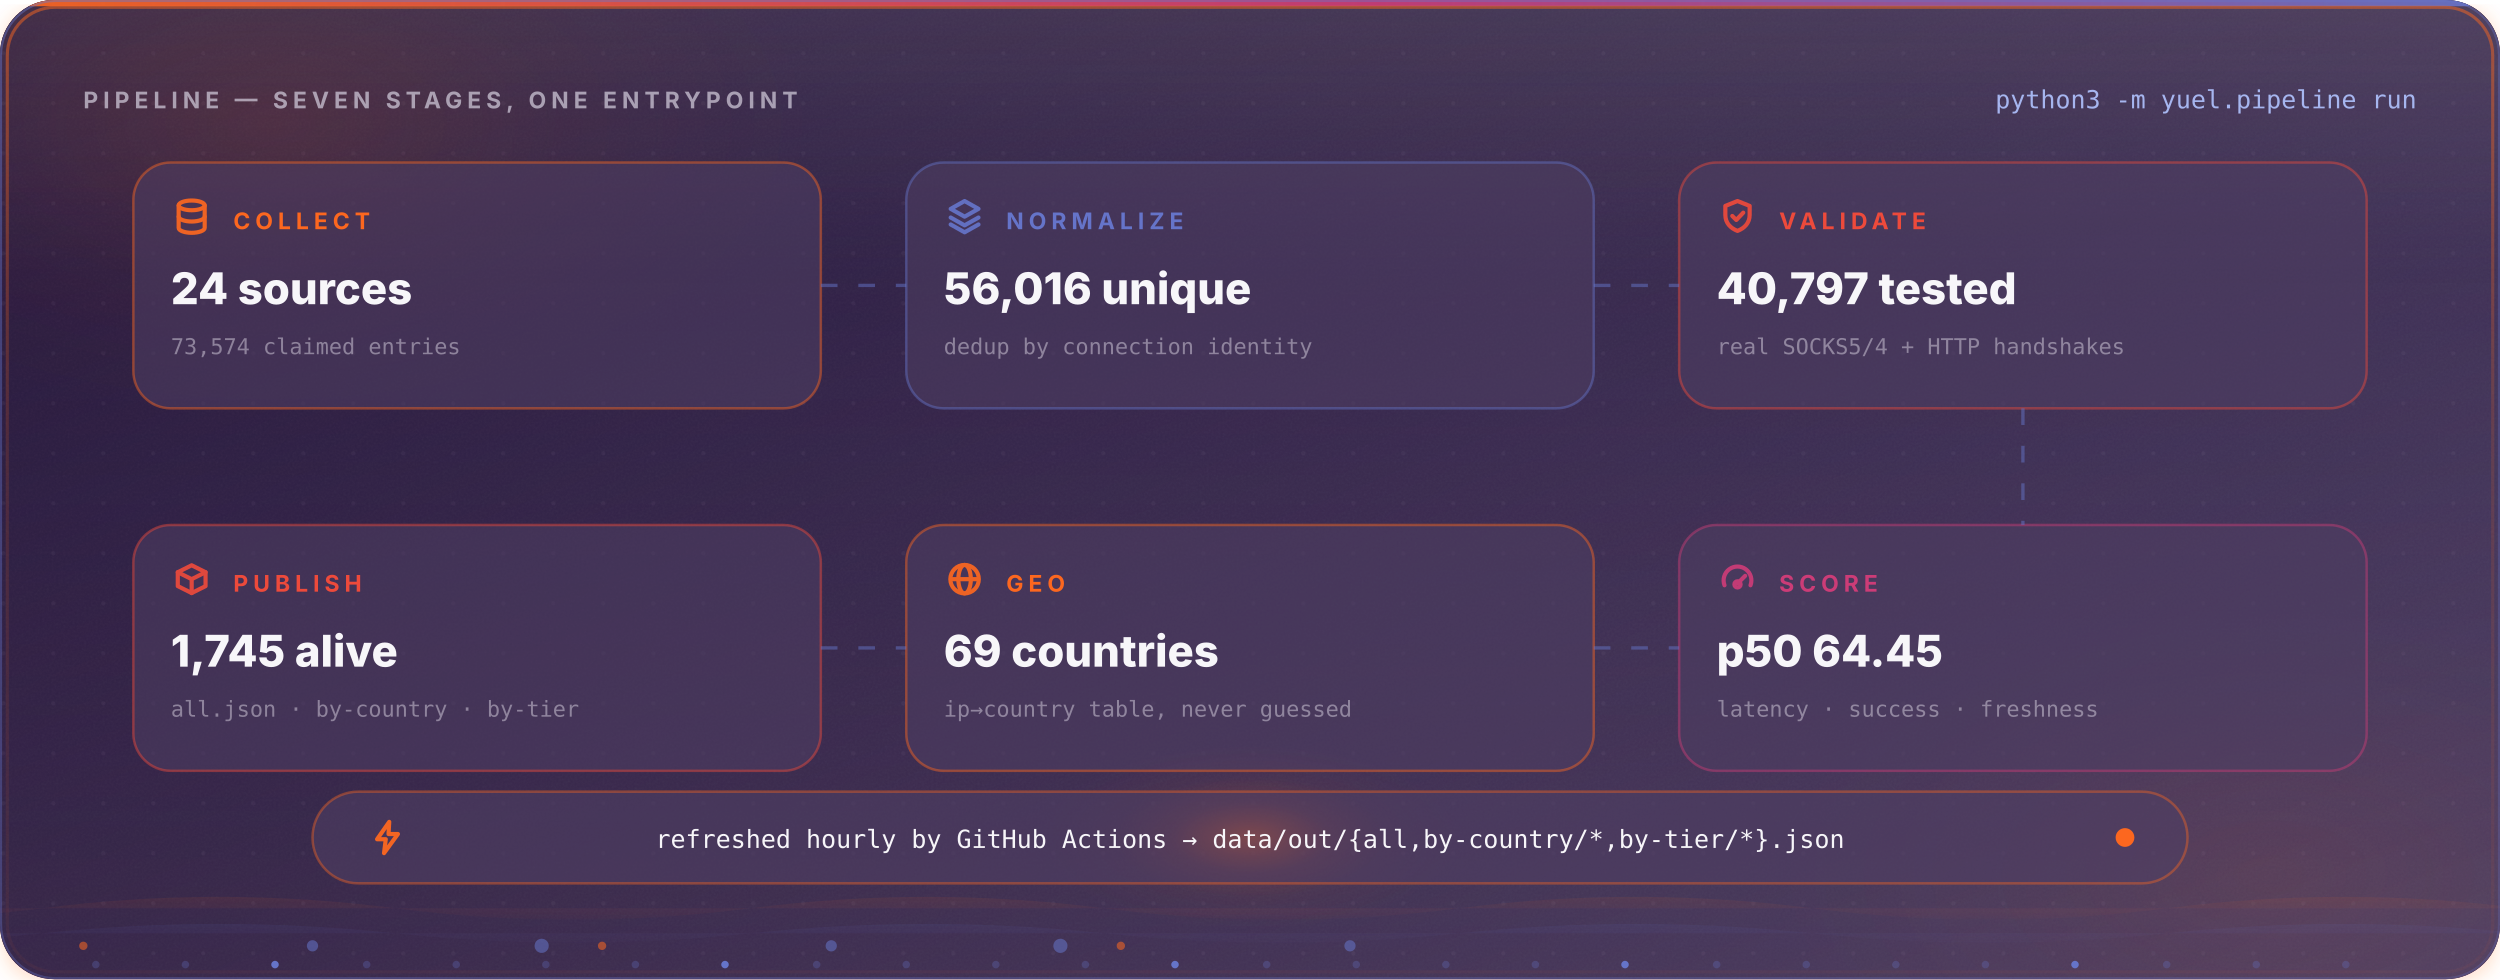
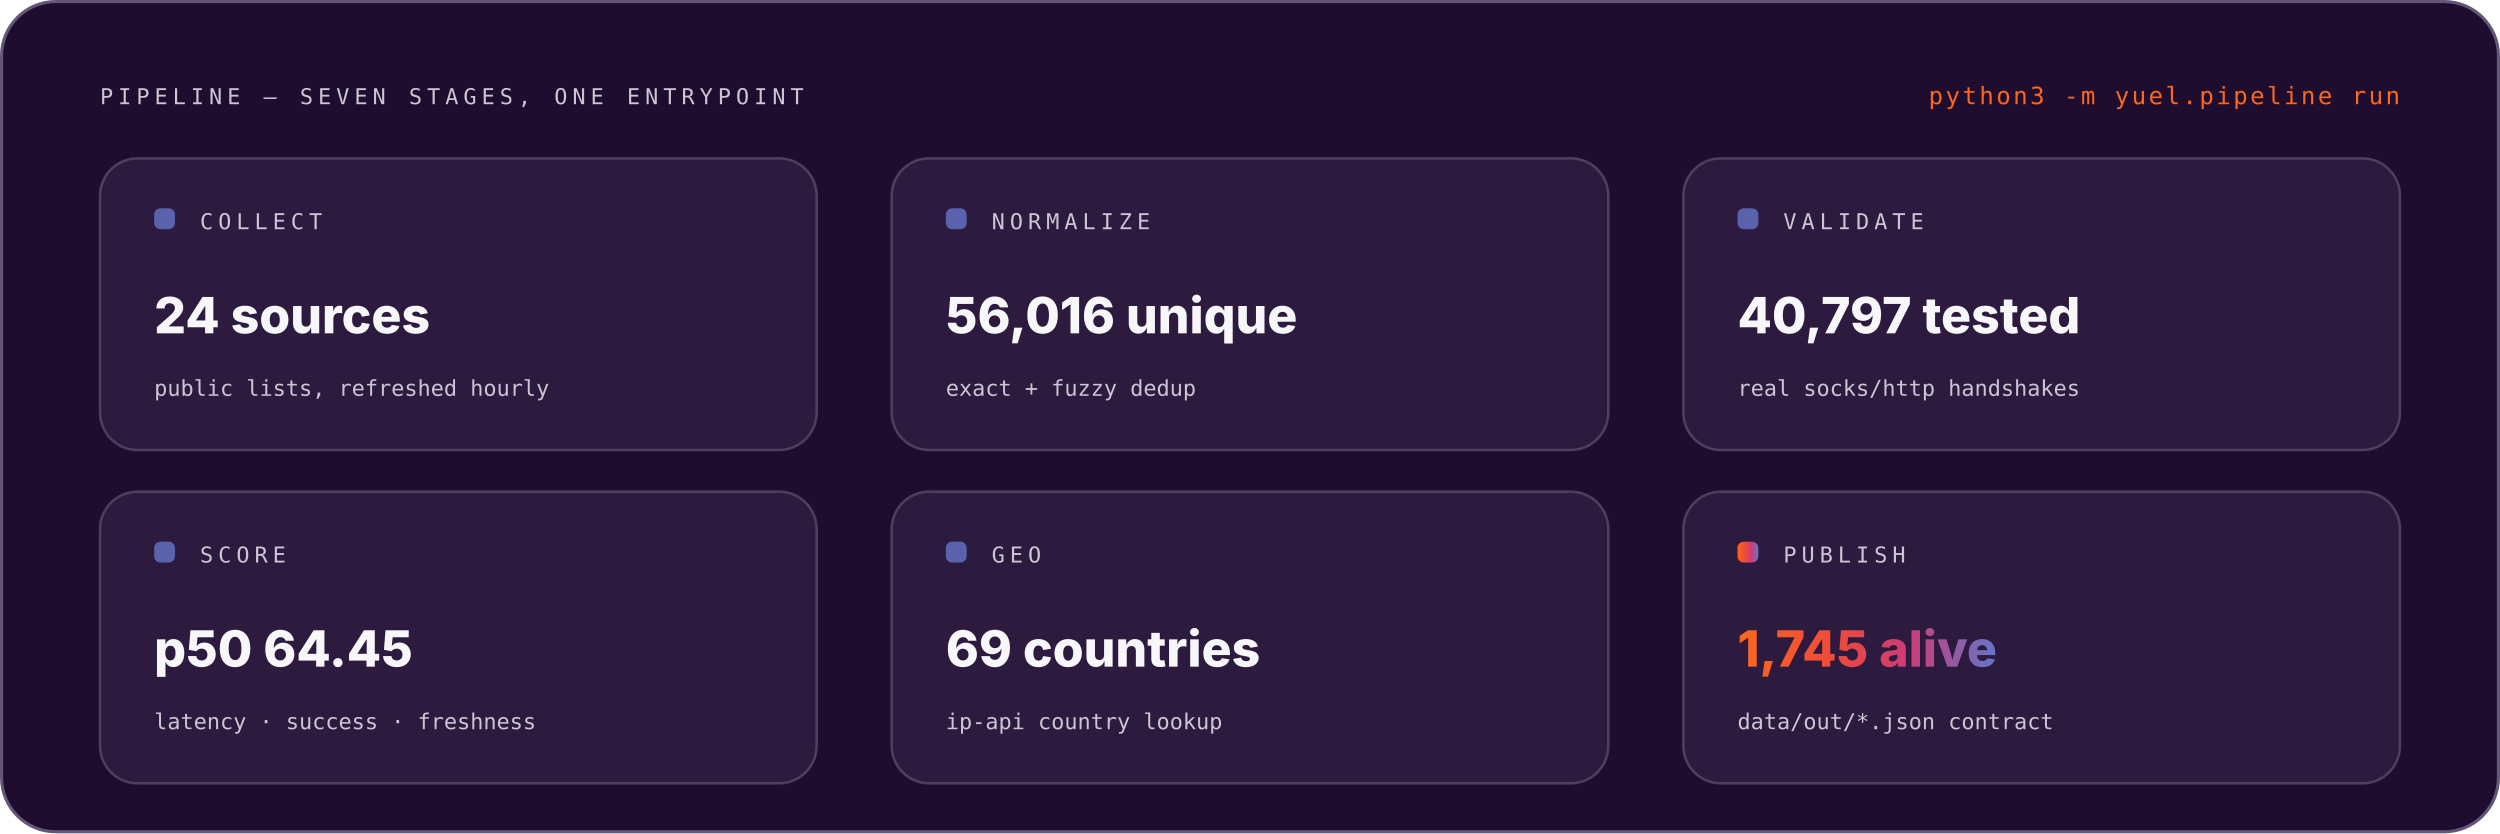
- <svg xmlns="http://www.w3.org/2000/svg" width="1200" height="470" viewBox="0 0 1200 470" role="img">
-   <defs>
-     <linearGradient id="bg-dark" gradientUnits="objectBoundingBox" x1="0.0" y1="0.0" x2="1.0" y2="1.0">
-       <stop offset="0" stop-color="#1E0D2F" stop-opacity="1" />
-       <stop offset="1" stop-color="#4F3F62" stop-opacity="1" />
-     </linearGradient>
-     <linearGradient id="tint-dark" gradientUnits="objectBoundingBox" x1="0.0" y1="0.0" x2="0" y2="1">
-       <stop offset="0" stop-color="#6574C9" stop-opacity="0.08" />
-       <stop offset="1" stop-color="#6574C9" stop-opacity="0" />
-     </linearGradient>
-     <linearGradient id="inner-dark" gradientUnits="objectBoundingBox" x1="0.0" y1="0.0" x2="0" y2="1">
-       <stop offset="0" stop-color="#FAECC5" stop-opacity="0.1" />
-       <stop offset="0.28" stop-color="#FAECC5" stop-opacity="0" />
-     </linearGradient>
-     <linearGradient id="topbar-dark" gradientUnits="userSpaceOnUse" x1="0" y1="1.5" x2="1200" y2="1.5">
-       <stop offset="0" stop-color="#FC671F" stop-opacity="0.9" />
-       <stop offset="0.55" stop-color="#CC3C77" stop-opacity="0.9" />
-       <stop offset="1" stop-color="#6574C9" stop-opacity="0.9" />
-     </linearGradient>
-     <linearGradient id="hero-dark" gradientUnits="objectBoundingBox" x1="0.0" y1="0.0" x2="0" y2="1">
-       <stop offset="0" stop-color="#FC671F" stop-opacity="1" />
-       <stop offset="0.55" stop-color="#CC3C77" stop-opacity="1" />
-       <stop offset="1" stop-color="#6574C9" stop-opacity="1" />
-     </linearGradient>
-     <linearGradient id="word-dark" gradientUnits="objectBoundingBox" x1="0" y1="0" x2="1" y2="0">
-       <stop offset="0" stop-color="#FC671F" stop-opacity="1" />
-       <stop offset="0.6" stop-color="#CC3C77" stop-opacity="1" />
-       <stop offset="1" stop-color="#6574C9" stop-opacity="1" />
-     </linearGradient>
-     <linearGradient id="ib-dark" gradientUnits="objectBoundingBox" x1="0.0" y1="0.0" x2="0" y2="1">
-       <stop offset="0" stop-color="#FC671F" stop-opacity="0.5" />
-       <stop offset="0.45" stop-color="#FC671F" stop-opacity="0.16" />
-       <stop offset="1" stop-color="#FC671F" stop-opacity="0.05" />
-     </linearGradient>
-     <linearGradient id="border-dark" gradientUnits="objectBoundingBox" x1="0.0" y1="0.0" x2="1.0" y2="1.0">
-       <stop offset="0" stop-color="#6574C9" stop-opacity="0.45" />
-       <stop offset="1" stop-color="#6574C9" stop-opacity="0.248" />
-     </linearGradient>
-     <linearGradient id="div-dark" gradientUnits="objectBoundingBox" x1="0.0" y1="0.0" x2="1" y2="0">
-       <stop offset="0" stop-color="#CCC5D5" stop-opacity="0.16" />
-       <stop offset="1" stop-color="#CCC5D5" stop-opacity="0.056" />
-     </linearGradient>
-     <radialGradient id="glow-dark" cx="0.5" cy="0.5" r="0.5">
-       <stop offset="0" stop-color="#FC671F" stop-opacity="0.55" />
-       <stop offset="0.55" stop-color="#FC671F" stop-opacity="0.18" />
-       <stop offset="1" stop-color="#FC671F" stop-opacity="0" />
-     </radialGradient>
-     <linearGradient id="shine-dark" gradientUnits="objectBoundingBox" x1="0.0" y1="0.0" x2="1" y2="0">
-       <stop offset="0" stop-color="#FAECC5" stop-opacity="0" />
-       <stop offset="0.5" stop-color="#FAECC5" stop-opacity="0.06" />
-       <stop offset="1" stop-color="#FAECC5" stop-opacity="0" />
-     </linearGradient>
-     <linearGradient id="wavea-dark" gradientUnits="objectBoundingBox" x1="0.0" y1="0.0" x2="0" y2="1">
-       <stop offset="0" stop-color="#FC671F" stop-opacity="0.1" />
-       <stop offset="1" stop-color="#FC671F" stop-opacity="0.02" />
-     </linearGradient>
-     <linearGradient id="waveb-dark" gradientUnits="objectBoundingBox" x1="0.0" y1="0.0" x2="0" y2="1">
-       <stop offset="0" stop-color="#6574C9" stop-opacity="0.1" />
-       <stop offset="1" stop-color="#6574C9" stop-opacity="0.02" />
-     </linearGradient>
-     <pattern id="grid-dark" width="24" height="24" patternUnits="userSpaceOnUse">
-       <circle cx="1.6" cy="1.6" r="1.05" fill="#CCC5D5" />
-     </pattern>
-     <filter id="grain-dark" x="0" y="0" width="100%" height="100%">
-       <feTurbulence type="fractalNoise" baseFrequency="0.9" numOctaves="2" stitchTiles="stitch" result="n" />
-       <feColorMatrix in="n" type="saturate" values="0" result="m" />
-       <feComposite in="m" in2="SourceGraphic" operator="in" />
-     </filter>
-     <filter id="shadow-dark" x="-15%" y="-15%" width="130%" height="140%">
-       <feDropShadow dx="0" dy="10" stdDeviation="16" flood-color="#FC671F" flood-opacity="0.20" />
-       <feDropShadow dx="0" dy="2" stdDeviation="5" flood-color="#FC671F" flood-opacity="0.25" />
-     </filter>
-     <clipPath id="clip-dark">
-       <rect x="0" y="0" width="1200" height="470" rx="26" />
-     </clipPath>
-   </defs>
-   <style>
-       @keyframes fl-dark {
-         0% { transform: translateY(0); opacity: 0; }
-         12% { opacity: 0.85; }
-         80% { opacity: 0.45; }
-         100% { transform: translateY(-330px); opacity: 0; }
-       }
-       .pt-dark { animation: fl-dark 9s linear infinite; }
- 
-       @keyframes sw-dark {
-         0%, 52% { transform: translateX(0) skewX(-20deg); }
-         100% { transform: translateX(1900px) skewX(-20deg); }
-       }
-       .sweep-dark { animation: sw-dark 7.5s ease-in-out infinite; }
- 
-       @keyframes wvm-dark { to { transform: translateX(-170px); } }
-       .wv-dark { animation: wvm-dark 9s ease-in-out infinite alternate; }
-       .wv2-dark { animation-duration: 14s; }
- 
-       @keyframes sp-dark { to { transform: rotate(360deg); } }
-       .spin-dark { transform-box: fill-box; transform-origin: center;
-                   animation: sp-dark 8s linear infinite; }
-       .rev-dark { animation-direction: reverse; }
- 
-       @keyframes bt-dark { 50% { transform: scale(1.12); } }
-       .beat-dark { transform-box: fill-box; transform-origin: center;
-                   animation: bt-dark 2.4s ease-in-out infinite; }
- 
-       @keyframes gw-dark { 50% { opacity: 0.55; } }
-       .glowG-dark { animation: gw-dark 3.2s ease-in-out infinite; }
- 
-       @keyframes shn-dark {
-         0%, 46% { transform: translateX(-540px); }
-         100% { transform: translateX(1620px); }
-       }
-       .shn-dark { animation: shn-dark 5.5s ease-in-out infinite; }
- 
-       @keyframes bgl-dark { 0%, 100% { opacity: 0.35; } 12% { opacity: 1; } }
-       .bgl-dark { animation: bgl-dark 2.2s ease-in-out infinite; }
- 
-       @keyframes dsh-dark { to { stroke-dashoffset: -36; } }
-       .dash-dark { stroke-dasharray: 8 10; animation: dsh-dark 1.2s linear infinite; }
- 
-       @keyframes pk-dark {
-         0% { transform: translateX(0); opacity: 0; }
-         10% { opacity: 1; }
-         88% { opacity: 1; }
-         100% { transform: translateX(var(--d, 200px)); opacity: 0; }
-       }
-       .pk-dark { animation: pk-dark 2.6s linear infinite; }
- 
-       @keyframes pkv-dark {
-         0% { transform: translateY(0); opacity: 0; }
-         10% { opacity: 1; }
-         88% { opacity: 1; }
-         100% { transform: translateY(var(--dy, 40px)); opacity: 0; }
-       }
-       .pkv-dark { animation: pkv-dark 2.6s linear infinite; }
- 
-       @keyframes pls-dark {
-         0% { transform: scale(0.55); opacity: 0.85; }
-         100% { transform: scale(2.4); opacity: 0; }
-       }
-       .pls-dark { transform-box: fill-box; transform-origin: center;
-                  animation: pls-dark 2.4s ease-out infinite; }
- 
-       @keyframes flt-dark { 50% { transform: translateY(-6px); } }
-       .flt-dark { animation: flt-dark 6s ease-in-out infinite; }
- 
-       @keyframes grw-dark { from { transform: scaleX(0); } }
-       .grow-dark { transform-box: fill-box; transform-origin: left center;
-                   animation: grw-dark 1.5s 0.2s ease-out both; }
- 
-       @media (prefers-reduced-motion: reduce) {
-         .pt-dark,.sweep-dark,.wv-dark,.spin-dark,.rev-dark,.beat-dark,.glowG-dark,.shn-dark,.bgl-dark,.dash-dark,.pk-dark,.pkv-dark,.pls-dark,.flt-dark,.grow-dark { animation: none; }
-       }
-     </style>
-   <g filter="url(#shadow-dark)">
-     <rect width="1200" height="470" rx="26" fill="#1E0D2F" />
+ <svg xmlns="http://www.w3.org/2000/svg" width="1200" height="400" viewBox="0 0 1200 400" role="img" font-family="Space Grotesk, Inter, system-ui, -apple-system, Segoe UI, sans-serif">
+   <style>.m-fade{animation:vf .7s ease-out both}.m-grow{transform-box:fill-box;transform-origin:left center;animation:vg .9s cubic-bezier(.2,.7,.2,1) both}.m-dash{animation:vm 26s linear infinite}.m-beat{animation:vb 2.6s ease-in-out infinite;transform-box:fill-box;transform-origin:center}@keyframes vf{from{opacity:0}to{opacity:1}}@keyframes vg{from{transform:scaleX(0)}to{transform:scaleX(1)}}@keyframes vm{to{stroke-dashoffset:-320}}@keyframes vb{0%,86%,100%{transform:scale(1)}90%{transform:scale(1.05)}95%{transform:scale(1.01)}}@media (prefers-reduced-motion:reduce){.m-fade,.m-grow,.m-dash,.m-beat{animation:none}}</style>
+   <linearGradient id="brand-dark" x1="0" y1="0" x2="1" y2="0">
+     <stop offset="0" stop-color="#FC671F" />
+     <stop offset="0.38" stop-color="#ED4A3B" />
+     <stop offset="0.66" stop-color="#CC3C77" />
+     <stop offset="1" stop-color="#6574C9" />
+   </linearGradient>
+   <rect x="0.75" y="0.75" width="1198.5" height="398.5" rx="26" fill="#1E0D2F" stroke="#645676" stroke-width="1.5" />
+   <g class="m-fade" style="animation-delay:0.00s">
+     <text x="48" y="50" font-size="10.5" font-weight="500" font-family="IBM Plex Mono, ui-monospace, SFMono-Regular, Menlo, monospace" letter-spacing="2.4" fill="#CCC5D5">PIPELINE — SEVEN STAGES, ONE ENTRYPOINT</text>
+     <text x="1152" y="50" font-size="11.5" font-weight="500" font-family="IBM Plex Mono, ui-monospace, SFMono-Regular, Menlo, monospace" letter-spacing="1.2" text-anchor="end" fill="#FC671F">python3 -m yuel.pipeline run</text>
  </g>
-   <g clip-path="url(#clip-dark)">
-     <rect width="1200" height="470" fill="url(#bg-dark)" />
-     <rect width="1200" height="470" fill="url(#tint-dark)" />
-     <rect width="1200" height="470" fill="url(#inner-dark)" />
-     <rect width="1200" height="470" fill="url(#grid-dark)" opacity="0.05" />
-     <rect width="1200" height="470" fill="#FAECC5" filter="url(#grain-dark)" opacity="0.045" />
-     <ellipse cx="130" cy="60" rx="260" ry="140" fill="url(#glow-dark)" opacity="0.22" />
-     <ellipse cx="1090" cy="420" rx="240" ry="130" fill="url(#glow-dark)" opacity="0.14" />
-     <path class="wv-dark" d="M -320 436 q 85.0 -11 170 0 q 85.0 11 170 0 q 85.0 -11 170 0 q 85.0 11 170 0 q 85.0 -11 170 0 q 85.0 11 170 0 q 85.0 -11 170 0 q 85.0 11 170 0 q 85.0 -11 170 0 q 85.0 11 170 0 q 85.0 -11 170 0 q 85.0 11 170 0 q 85.0 -11 170 0" fill="url(#wavea-dark)" opacity="0.8" />
-     <path class="wv-dark wv2-dark" d="M -320 448 q 85.0 -9 170 0 q 85.0 9 170 0 q 85.0 -9 170 0 q 85.0 9 170 0 q 85.0 -9 170 0 q 85.0 9 170 0 q 85.0 -9 170 0 q 85.0 9 170 0 q 85.0 -9 170 0 q 85.0 9 170 0 q 85.0 -9 170 0 q 85.0 9 170 0 q 85.0 -9 170 0" fill="url(#waveb-dark)" opacity="0.9" />
-     <rect width="1200" height="3" fill="url(#topbar-dark)" />
-     <g class="sweep-dark">
-       <rect x="-320" y="-60" width="230" height="590" fill="url(#shine-dark)" opacity="0.75" />
-     </g>
-     <circle class="pt-dark" cx="40" cy="454" r="2.0" fill="#FC671F" opacity="0.55" style="animation-duration:8.0s;animation-delay:-0.0s" />
-     <circle class="pt-dark" cx="150" cy="454" r="2.7" fill="#6574C9" opacity="0.55" style="animation-duration:9.7s;animation-delay:-0.9s" />
-     <circle class="pt-dark" cx="260" cy="454" r="3.4" fill="#6574C9" opacity="0.55" style="animation-duration:11.4s;animation-delay:-1.8s" />
-     <circle class="pt-dark" cx="289" cy="454" r="2.0" fill="#FC671F" opacity="0.55" style="animation-duration:13.1s;animation-delay:-2.7s" />
-     <circle class="pt-dark" cx="399" cy="454" r="2.7" fill="#6574C9" opacity="0.55" style="animation-duration:8.0s;animation-delay:-3.6s" />
-     <circle class="pt-dark" cx="509" cy="454" r="3.4" fill="#6574C9" opacity="0.55" style="animation-duration:9.7s;animation-delay:-4.5s" />
-     <circle class="pt-dark" cx="538" cy="454" r="2.0" fill="#FC671F" opacity="0.55" style="animation-duration:11.4s;animation-delay:-5.4s" />
-     <circle class="pt-dark" cx="648" cy="454" r="2.7" fill="#6574C9" opacity="0.55" style="animation-duration:13.1s;animation-delay:-6.3s" />
-     <circle cx="46" cy="463" r="1.8" fill="#6574C9" opacity="0.28" />
-     <circle cx="89" cy="463" r="1.8" fill="#6574C9" opacity="0.28" />
-     <circle class="bgl-dark" cx="132" cy="463" r="1.8" fill="#6574C9" style="animation-delay:-0.46s" />
-     <circle cx="176" cy="463" r="1.8" fill="#6574C9" opacity="0.28" />
-     <circle cx="219" cy="463" r="1.8" fill="#6574C9" opacity="0.28" />
-     <circle cx="262" cy="463" r="1.8" fill="#6574C9" opacity="0.28" />
-     <circle cx="305" cy="463" r="1.8" fill="#6574C9" opacity="0.28" />
-     <circle class="bgl-dark" cx="348" cy="463" r="1.8" fill="#6574C9" style="animation-delay:-1.61s" />
-     <circle cx="392" cy="463" r="1.8" fill="#6574C9" opacity="0.28" />
-     <circle cx="435" cy="463" r="1.8" fill="#6574C9" opacity="0.28" />
-     <circle cx="478" cy="463" r="1.8" fill="#6574C9" opacity="0.28" />
-     <circle cx="521" cy="463" r="1.8" fill="#6574C9" opacity="0.28" />
-     <circle class="bgl-dark" cx="564" cy="463" r="1.8" fill="#6574C9" style="animation-delay:-2.76s" />
-     <circle cx="608" cy="463" r="1.8" fill="#6574C9" opacity="0.28" />
-     <circle cx="651" cy="463" r="1.8" fill="#6574C9" opacity="0.28" />
-     <circle cx="694" cy="463" r="1.8" fill="#6574C9" opacity="0.28" />
-     <circle cx="737" cy="463" r="1.8" fill="#6574C9" opacity="0.28" />
-     <circle class="bgl-dark" cx="780" cy="463" r="1.8" fill="#6574C9" style="animation-delay:-3.91s" />
-     <circle cx="824" cy="463" r="1.8" fill="#6574C9" opacity="0.28" />
-     <circle cx="867" cy="463" r="1.8" fill="#6574C9" opacity="0.28" />
-     <circle cx="910" cy="463" r="1.8" fill="#6574C9" opacity="0.28" />
-     <circle cx="953" cy="463" r="1.8" fill="#6574C9" opacity="0.28" />
-     <circle class="bgl-dark" cx="996" cy="463" r="1.8" fill="#6574C9" style="animation-delay:-5.06s" />
-     <circle cx="1040" cy="463" r="1.8" fill="#6574C9" opacity="0.28" />
-     <circle cx="1083" cy="463" r="1.8" fill="#6574C9" opacity="0.28" />
-     <circle cx="1126" cy="463" r="1.8" fill="#6574C9" opacity="0.28" />
+   <g class="m-fade" style="animation-delay:0.10s">
+     <rect x="48" y="76" width="344" height="140" rx="18" fill="#4F3F62" fill-opacity="0.3" stroke="#645676" stroke-opacity="0.65" stroke-width="1.2" />
+     <rect x="74" y="100" width="10" height="10" rx="3" fill="#6574C9" fill-opacity="0.8" />
+     <text x="96" y="110" font-size="10.5" font-weight="500" font-family="IBM Plex Mono, ui-monospace, SFMono-Regular, Menlo, monospace" letter-spacing="2.4" fill="#CCC5D5">COLLECT</text>
+     <text x="74" y="160" font-size="24" font-weight="800" font-family="Space Grotesk, Inter, system-ui, -apple-system, Segoe UI, sans-serif" fill="#F7F6F9">24 sources</text>
+     <text x="74" y="190" font-size="10.5" font-weight="500" font-family="IBM Plex Mono, ui-monospace, SFMono-Regular, Menlo, monospace" fill="#CCC5D5">public lists, refreshed hourly</text>
  </g>
-   <rect x="3.5" y="3.5" width="1193" height="463" rx="23" fill="none" stroke="url(#ib-dark)" stroke-width="1.5" />
-   <rect x="0.5" y="0.5" width="1199" height="469" rx="26" fill="none" stroke="url(#border-dark)" stroke-width="1" />
-   <text x="40" y="52" font-family="Space Grotesk, Inter, system-ui, -apple-system, Segoe UI, sans-serif" font-size="11" font-weight="700" fill="#CCC5D5" text-anchor="start" letter-spacing="2.4" opacity="0.75">PIPELINE — SEVEN STAGES, ONE ENTRYPOINT</text>
-   <text x="1160" y="52" font-family="IBM Plex Mono, ui-monospace, SFMono-Regular, Menlo, monospace" font-size="12" font-weight="500" fill="#B0C3FF" text-anchor="end" opacity="0.9">python3 -m yuel.pipeline run</text>
-   <rect x="64" y="78" width="330" height="118" rx="18" fill="#4F3F62" fill-opacity="0.55" stroke="#FC671F" stroke-opacity="0.45" stroke-width="1.2" />
-   <g transform="translate(82.0,94.0) scale(0.8333)" fill="none" stroke="#FC671F" stroke-width="2.40" stroke-linecap="round" stroke-linejoin="round" opacity="0.92">
-     <ellipse cx="12" cy="5.5" rx="7.5" ry="2.8" />
-     <path d="M4.5 5.5 V18.5 C4.5 20 7.9 21.3 12 21.3 C16.1 21.3 19.5 20 19.5 18.5 V5.5" />
-     <path d="M4.5 12 C4.5 13.5 7.9 14.8 12 14.8 C16.1 14.8 19.5 13.5 19.5 12" />
+   <g class="m-fade" style="animation-delay:0.20s">
+     <rect x="428" y="76" width="344" height="140" rx="18" fill="#4F3F62" fill-opacity="0.3" stroke="#645676" stroke-opacity="0.65" stroke-width="1.2" />
+     <rect x="454" y="100" width="10" height="10" rx="3" fill="#6574C9" fill-opacity="0.8" />
+     <text x="476" y="110" font-size="10.5" font-weight="500" font-family="IBM Plex Mono, ui-monospace, SFMono-Regular, Menlo, monospace" letter-spacing="2.4" fill="#CCC5D5">NORMALIZE</text>
+     <text x="454" y="160" font-size="24" font-weight="800" font-family="Space Grotesk, Inter, system-ui, -apple-system, Segoe UI, sans-serif" fill="#F7F6F9">56,016 unique</text>
+     <text x="454" y="190" font-size="10.5" font-weight="500" font-family="IBM Plex Mono, ui-monospace, SFMono-Regular, Menlo, monospace" fill="#CCC5D5">exact + fuzzy dedup</text>
  </g>
-   <text x="112" y="110" font-family="Space Grotesk, Inter, system-ui, -apple-system, Segoe UI, sans-serif" font-size="11" font-weight="700" fill="#FC671F" text-anchor="start" letter-spacing="2.4">COLLECT</text>
-   <text x="82" y="146" font-family="Space Grotesk, Inter, system-ui, -apple-system, Segoe UI, sans-serif" font-size="21" font-weight="800" fill="#F7F6F9" text-anchor="start">24 sources</text>
-   <text x="82" y="170" font-family="IBM Plex Mono, ui-monospace, SFMono-Regular, Menlo, monospace" font-size="10.5" font-weight="500" fill="#CCC5D5" text-anchor="start" opacity="0.55">73,574 claimed entries</text>
-   <rect x="435" y="78" width="330" height="118" rx="18" fill="#4F3F62" fill-opacity="0.55" stroke="#6574C9" stroke-opacity="0.45" stroke-width="1.2" />
-   <g transform="translate(453.0,94.0) scale(0.8333)" fill="none" stroke="#6574C9" stroke-width="2.40" stroke-linecap="round" stroke-linejoin="round" opacity="0.92">
-     <path d="M12 3 L20 7.5 L12 12 L4 7.5 Z" />
-     <path d="M4 12.5 L12 17 L20 12.5" />
-     <path d="M4 16.5 L12 21 L20 16.5" />
+   <g class="m-fade" style="animation-delay:0.30s">
+     <rect x="808" y="76" width="344" height="140" rx="18" fill="#4F3F62" fill-opacity="0.3" stroke="#645676" stroke-opacity="0.65" stroke-width="1.2" />
+     <rect x="834" y="100" width="10" height="10" rx="3" fill="#6574C9" fill-opacity="0.8" />
+     <text x="856" y="110" font-size="10.5" font-weight="500" font-family="IBM Plex Mono, ui-monospace, SFMono-Regular, Menlo, monospace" letter-spacing="2.4" fill="#CCC5D5">VALIDATE</text>
+     <text x="834" y="160" font-size="24" font-weight="800" font-family="Space Grotesk, Inter, system-ui, -apple-system, Segoe UI, sans-serif" fill="#F7F6F9">40,797 tested</text>
+     <text x="834" y="190" font-size="10.5" font-weight="500" font-family="IBM Plex Mono, ui-monospace, SFMono-Regular, Menlo, monospace" fill="#CCC5D5">real socks/http handshakes</text>
  </g>
-   <text x="483" y="110" font-family="Space Grotesk, Inter, system-ui, -apple-system, Segoe UI, sans-serif" font-size="11" font-weight="700" fill="#6574C9" text-anchor="start" letter-spacing="2.4">NORMALIZE</text>
-   <text x="453" y="146" font-family="Space Grotesk, Inter, system-ui, -apple-system, Segoe UI, sans-serif" font-size="21" font-weight="800" fill="#F7F6F9" text-anchor="start">56,016 unique</text>
-   <text x="453" y="170" font-family="IBM Plex Mono, ui-monospace, SFMono-Regular, Menlo, monospace" font-size="10.5" font-weight="500" fill="#CCC5D5" text-anchor="start" opacity="0.55">dedup by connection identity</text>
-   <rect x="806" y="78" width="330" height="118" rx="18" fill="#4F3F62" fill-opacity="0.55" stroke="#ED4A3B" stroke-opacity="0.45" stroke-width="1.2" />
-   <g transform="translate(824.0,94.0) scale(0.8333)" fill="none" stroke="#ED4A3B" stroke-width="2.40" stroke-linecap="round" stroke-linejoin="round" opacity="0.92">
-     <path d="M12 3 L19 5.8 V11 C19 15.6 16.1 18.6 12 20.2 C7.9 18.6 5 15.6 5 11 V5.8 Z" />
-     <path d="M9 11.6 L11.3 13.9 L15.3 9.7" />
+   <g class="m-fade" style="animation-delay:0.40s">
+     <rect x="48" y="236" width="344" height="140" rx="18" fill="#4F3F62" fill-opacity="0.3" stroke="#645676" stroke-opacity="0.65" stroke-width="1.2" />
+     <rect x="74" y="260" width="10" height="10" rx="3" fill="#6574C9" fill-opacity="0.8" />
+     <text x="96" y="270" font-size="10.5" font-weight="500" font-family="IBM Plex Mono, ui-monospace, SFMono-Regular, Menlo, monospace" letter-spacing="2.4" fill="#CCC5D5">SCORE</text>
+     <text x="74" y="320" font-size="24" font-weight="800" font-family="Space Grotesk, Inter, system-ui, -apple-system, Segoe UI, sans-serif" fill="#F7F6F9">p50 64.45</text>
+     <text x="74" y="350" font-size="10.5" font-weight="500" font-family="IBM Plex Mono, ui-monospace, SFMono-Regular, Menlo, monospace" fill="#CCC5D5">latency · success · freshness</text>
  </g>
-   <text x="854" y="110" font-family="Space Grotesk, Inter, system-ui, -apple-system, Segoe UI, sans-serif" font-size="11" font-weight="700" fill="#ED4A3B" text-anchor="start" letter-spacing="2.4">VALIDATE</text>
-   <text x="824" y="146" font-family="Space Grotesk, Inter, system-ui, -apple-system, Segoe UI, sans-serif" font-size="21" font-weight="800" fill="#F7F6F9" text-anchor="start">40,797 tested</text>
-   <text x="824" y="170" font-family="IBM Plex Mono, ui-monospace, SFMono-Regular, Menlo, monospace" font-size="10.5" font-weight="500" fill="#CCC5D5" text-anchor="start" opacity="0.55">real SOCKS5/4 + HTTP handshakes</text>
-   <rect x="806" y="252" width="330" height="118" rx="18" fill="#4F3F62" fill-opacity="0.55" stroke="#CC3C77" stroke-opacity="0.45" stroke-width="1.2" />
-   <g transform="translate(824.0,268.0) scale(0.8333)" fill="none" stroke="#CC3C77" stroke-width="2.40" stroke-linecap="round" stroke-linejoin="round" opacity="0.92">
-     <path d="M4.5 15.5 A 8 8 0 1 1 19.5 15.5" />
-     <path d="M12 14.5 L16.4 10.1" />
-     <circle cx="12" cy="15" r="1.8" />
+   <g class="m-fade" style="animation-delay:0.50s">
+     <rect x="428" y="236" width="344" height="140" rx="18" fill="#4F3F62" fill-opacity="0.3" stroke="#645676" stroke-opacity="0.65" stroke-width="1.2" />
+     <rect x="454" y="260" width="10" height="10" rx="3" fill="#6574C9" fill-opacity="0.8" />
+     <text x="476" y="270" font-size="10.5" font-weight="500" font-family="IBM Plex Mono, ui-monospace, SFMono-Regular, Menlo, monospace" letter-spacing="2.4" fill="#CCC5D5">GEO</text>
+     <text x="454" y="320" font-size="24" font-weight="800" font-family="Space Grotesk, Inter, system-ui, -apple-system, Segoe UI, sans-serif" fill="#F7F6F9">69 countries</text>
+     <text x="454" y="350" font-size="10.5" font-weight="500" font-family="IBM Plex Mono, ui-monospace, SFMono-Regular, Menlo, monospace" fill="#CCC5D5">ip-api country lookup</text>
  </g>
-   <text x="854" y="284" font-family="Space Grotesk, Inter, system-ui, -apple-system, Segoe UI, sans-serif" font-size="11" font-weight="700" fill="#CC3C77" text-anchor="start" letter-spacing="2.4">SCORE</text>
-   <text x="824" y="320" font-family="Space Grotesk, Inter, system-ui, -apple-system, Segoe UI, sans-serif" font-size="21" font-weight="800" fill="#F7F6F9" text-anchor="start">p50 64.45</text>
-   <text x="824" y="344" font-family="IBM Plex Mono, ui-monospace, SFMono-Regular, Menlo, monospace" font-size="10.5" font-weight="500" fill="#CCC5D5" text-anchor="start" opacity="0.55">latency · success · freshness</text>
-   <rect x="435" y="252" width="330" height="118" rx="18" fill="#4F3F62" fill-opacity="0.55" stroke="#FC671F" stroke-opacity="0.45" stroke-width="1.2" />
-   <g transform="translate(453.0,268.0) scale(0.8333)" fill="none" stroke="#FC671F" stroke-width="2.40" stroke-linecap="round" stroke-linejoin="round" opacity="0.92">
-     <circle cx="12" cy="12" r="8.2" />
-     <ellipse cx="12" cy="12" rx="3.6" ry="8.2" />
-     <path d="M4.4 12 H19.6" />
+   <g class="m-fade" style="animation-delay:0.60s">
+     <rect x="808" y="236" width="344" height="140" rx="18" fill="#4F3F62" fill-opacity="0.3" stroke="#645676" stroke-opacity="0.65" stroke-width="1.2" />
+     <rect x="834" y="260" width="10" height="10" rx="3" fill="url(#brand-dark)" fill-opacity="1.0" />
+     <text x="856" y="270" font-size="10.5" font-weight="500" font-family="IBM Plex Mono, ui-monospace, SFMono-Regular, Menlo, monospace" letter-spacing="2.4" fill="#CCC5D5">PUBLISH</text>
+     <text x="834" y="320" font-size="24" font-weight="800" font-family="Space Grotesk, Inter, system-ui, -apple-system, Segoe UI, sans-serif" fill="url(#brand-dark)">1,745 alive</text>
+     <text x="834" y="350" font-size="10.5" font-weight="500" font-family="IBM Plex Mono, ui-monospace, SFMono-Regular, Menlo, monospace" fill="#CCC5D5">data/out/*.json contract</text>
  </g>
-   <text x="483" y="284" font-family="Space Grotesk, Inter, system-ui, -apple-system, Segoe UI, sans-serif" font-size="11" font-weight="700" fill="#FC671F" text-anchor="start" letter-spacing="2.4">GEO</text>
-   <text x="453" y="320" font-family="Space Grotesk, Inter, system-ui, -apple-system, Segoe UI, sans-serif" font-size="21" font-weight="800" fill="#F7F6F9" text-anchor="start">69 countries</text>
-   <text x="453" y="344" font-family="IBM Plex Mono, ui-monospace, SFMono-Regular, Menlo, monospace" font-size="10.5" font-weight="500" fill="#CCC5D5" text-anchor="start" opacity="0.55">ip→country table, never guessed</text>
-   <rect x="64" y="252" width="330" height="118" rx="18" fill="#4F3F62" fill-opacity="0.55" stroke="#ED4A3B" stroke-opacity="0.45" stroke-width="1.2" />
-   <g transform="translate(82.0,268.0) scale(0.8333)" fill="none" stroke="#ED4A3B" stroke-width="2.40" stroke-linecap="round" stroke-linejoin="round" opacity="0.92">
-     <path d="M4 8 L12 4 L20 8 V16 L12 20 L4 16 Z" />
-     <path d="M4 8 L12 12 L20 8 M12 12 V20" />
-   </g>
-   <text x="112" y="284" font-family="Space Grotesk, Inter, system-ui, -apple-system, Segoe UI, sans-serif" font-size="11" font-weight="700" fill="#ED4A3B" text-anchor="start" letter-spacing="2.4">PUBLISH</text>
-   <text x="82" y="320" font-family="Space Grotesk, Inter, system-ui, -apple-system, Segoe UI, sans-serif" font-size="21" font-weight="800" fill="#F7F6F9" text-anchor="start">1,745 alive</text>
-   <text x="82" y="344" font-family="IBM Plex Mono, ui-monospace, SFMono-Regular, Menlo, monospace" font-size="10.5" font-weight="500" fill="#CCC5D5" text-anchor="start" opacity="0.55">all.json · by-country · by-tier</text>
-   <line class="dash-dark" x1="394" y1="137" x2="435" y2="137" stroke="#6574C9" stroke-opacity="0.5" stroke-width="1.6" />
-   <circle class="pk-dark" cx="394" cy="137" r="3" fill="#FC671F" opacity="0" style="--d:41px" />
-   <line class="dash-dark" x1="765" y1="137" x2="806" y2="137" stroke="#6574C9" stroke-opacity="0.5" stroke-width="1.6" />
-   <circle class="pk-dark" cx="765" cy="137" r="3" fill="#FC671F" opacity="0" style="--d:41px" />
-   <line class="dash-dark" x1="971" y1="196" x2="971" y2="252" stroke="#6574C9" stroke-opacity="0.5" stroke-width="1.6" />
-   <circle class="pkv-dark" cx="971" cy="200" r="3" fill="#FC671F" opacity="0" style="--dy:48px" />
-   <line class="dash-dark" x1="765" y1="311" x2="806" y2="311" stroke="#6574C9" stroke-opacity="0.5" stroke-width="1.6" />
-   <circle class="pk-dark" cx="806" cy="311" r="3" fill="#FC671F" opacity="0" style="--d:-41px" />
-   <line class="dash-dark" x1="394" y1="311" x2="435" y2="311" stroke="#6574C9" stroke-opacity="0.5" stroke-width="1.6" />
-   <circle class="pk-dark" cx="435" cy="311" r="3" fill="#FC671F" opacity="0" style="--d:-41px" />
-   <g class="glowG-dark">
-     <ellipse cx="600" cy="402" rx="100" ry="44" fill="url(#glow-dark)" opacity="0.28" />
-     <ellipse cx="600" cy="402" rx="65" ry="29" fill="url(#glow-dark)" opacity="0.5" />
-     <ellipse cx="600" cy="402" rx="38" ry="17" fill="url(#glow-dark)" opacity="0.85" />
-   </g>
-   <rect x="150" y="380" width="900" height="44" rx="22" fill="#4F3F62" fill-opacity="0.6" stroke="#FC671F" stroke-opacity="0.4" stroke-width="1.2" />
-   <g transform="translate(176.0,392.0) scale(0.8333)" fill="none" stroke="#FC671F" stroke-width="2.40" stroke-linecap="round" stroke-linejoin="round" opacity="0.95">
-     <path d="M13 3 L6 13 H11 L10 21 L18 10 H12.6 Z" />
-   </g>
-   <text x="600" y="407" font-family="IBM Plex Mono, ui-monospace, SFMono-Regular, Menlo, monospace" font-size="12" font-weight="500" fill="#F7F6F9" text-anchor="middle">refreshed hourly by GitHub Actions → data/out/{all,by-country/*,by-tier/*}.json</text>
-   <circle class="bgl-dark" cx="1020.0" cy="402.0" r="4.5" fill="#FC671F" />
</svg>
